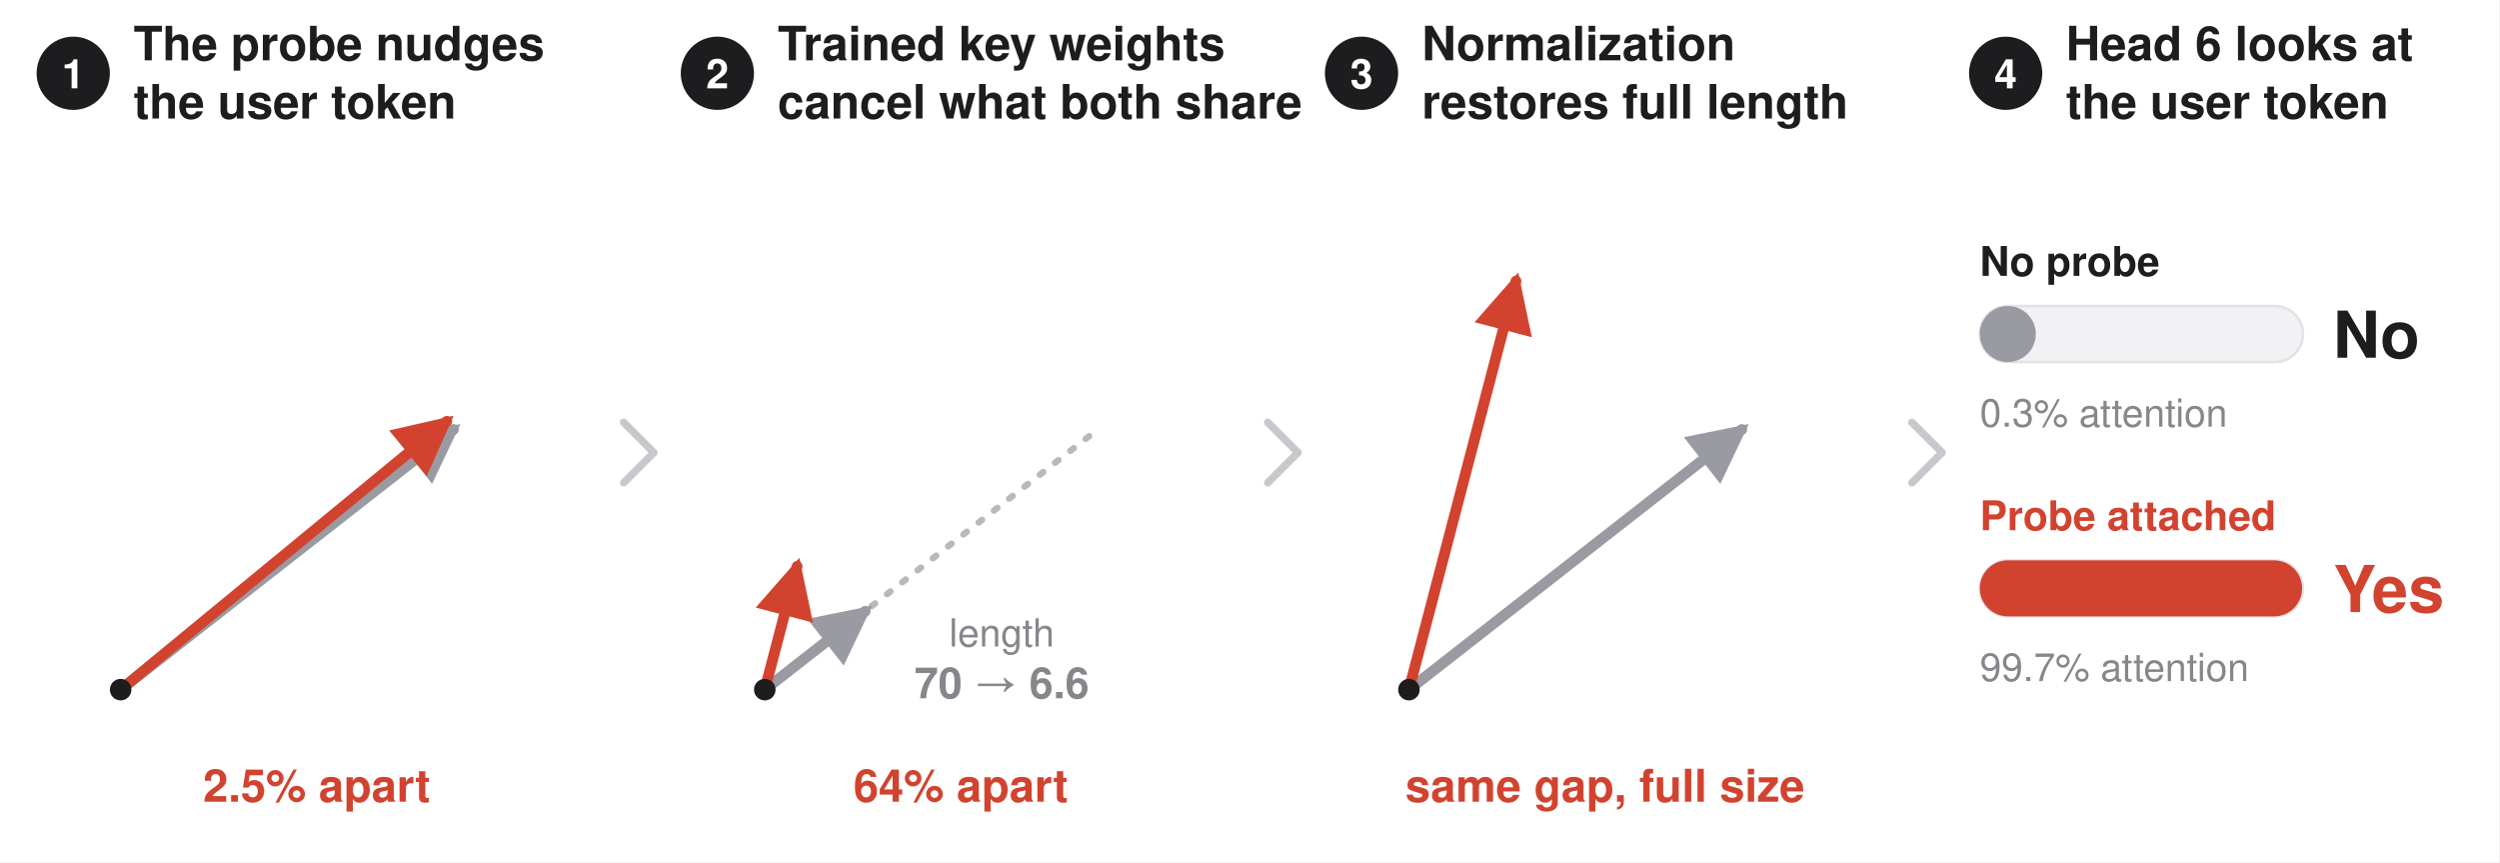
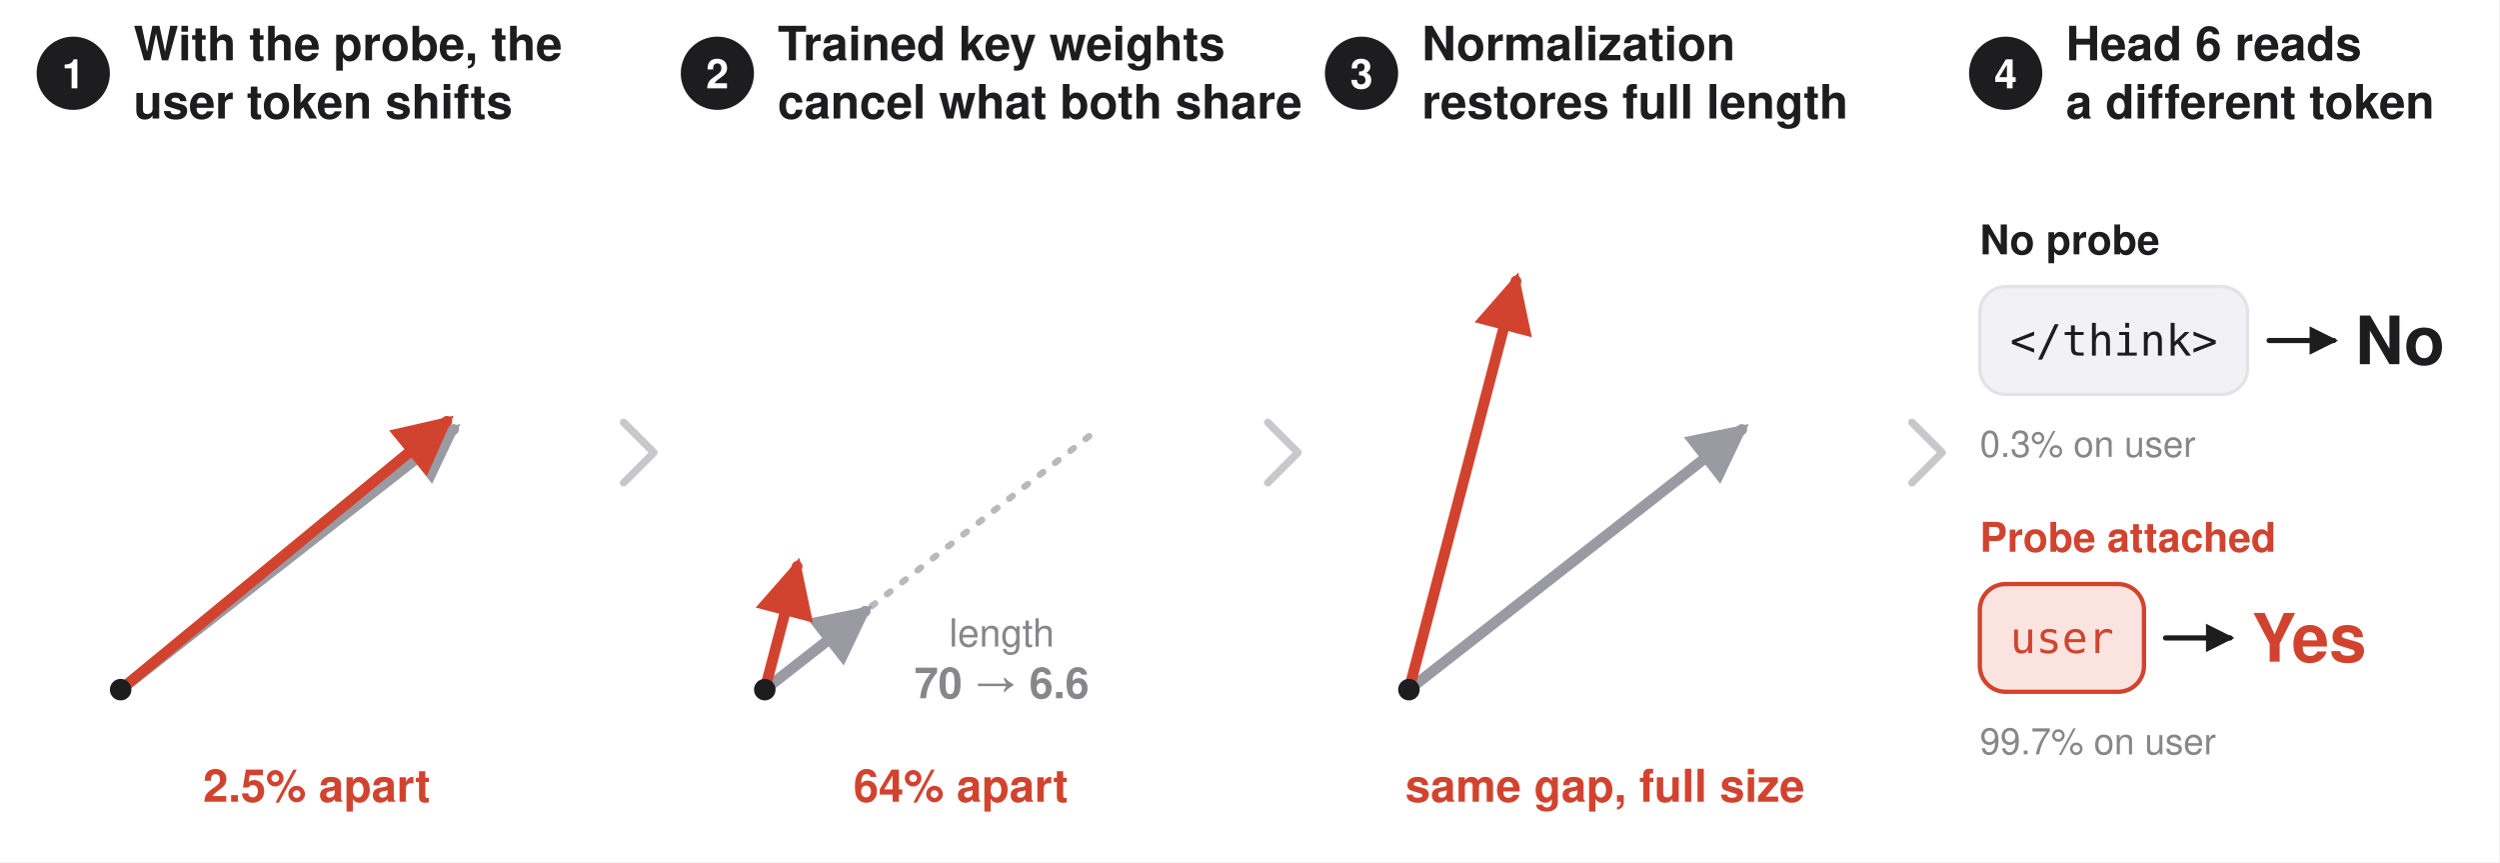
<svg xmlns="http://www.w3.org/2000/svg" width="1160" height="400" viewBox="0 0 1160 400">
  <defs>
    <filter id="shadow" x="-10%" y="-10%" width="120%" height="140%">
      <feGaussianBlur in="SourceAlpha" stdDeviation="7" />
      <feOffset dy="4" result="blur" />
      <feComponentTransfer>
        <feFuncA type="linear" slope="0.09" />
      </feComponentTransfer>
      <feMerge>
        <feMergeNode />
        <feMergeNode in="SourceGraphic" />
      </feMerge>
    </filter>
    <filter id="soft" x="-50%" y="-50%" width="200%" height="200%">
      <feGaussianBlur stdDeviation="6" />
    </filter>
  </defs>
  <rect width="100%" height="100%" fill="white" />
  <defs>
    <marker id="head-1D1D1F" viewBox="0 0 10 10" refX="8.5" refY="5" markerWidth="5.5" markerHeight="5.5" orient="auto">
      <path d="M0,0 L10,5 L0,10 z" fill="#1D1D1F" />
    </marker>
    <marker id="head-D2432F" viewBox="0 0 10 10" refX="8.5" refY="5" markerWidth="5.5" markerHeight="5.5" orient="auto">
      <path d="M0,0 L10,5 L0,10 z" fill="#D2432F" />
    </marker>
    <marker id="head-9A9AA2" viewBox="0 0 10 10" refX="8.5" refY="5" markerWidth="5.5" markerHeight="5.5" orient="auto">
      <path d="M0,0 L10,5 L0,10 z" fill="#9A9AA2" />
    </marker>
    <marker id="head-C7C7CC" viewBox="0 0 10 10" refX="8.5" refY="5" markerWidth="5.5" markerHeight="5.5" orient="auto">
      <path d="M0,0 L10,5 L0,10 z" fill="#C7C7CC" />
    </marker>
  </defs>
  <circle cx="34" cy="34" r="17" fill="#1D1D1F" />
  <text x="34.0" y="41.0" font-family="Helvetica Neue, Helvetica, Arial, sans-serif" font-size="19" font-weight="700" fill="white" text-anchor="middle">1</text>
-   <text x="62.0" y="28.0" font-family="Helvetica Neue, Helvetica, Arial, sans-serif" font-size="22" font-weight="700" fill="#1D1D1F" text-anchor="start">The probe nudges</text>
-   <text x="62.0" y="55.0" font-family="Helvetica Neue, Helvetica, Arial, sans-serif" font-size="22" font-weight="700" fill="#1D1D1F" text-anchor="start">the user token</text>
+   <text x="62.0" y="28.0" font-family="Helvetica Neue, Helvetica, Arial, sans-serif" font-size="22" font-weight="700" fill="#1D1D1F" text-anchor="start">With the probe, the</text>
+   <text x="62.0" y="55.0" font-family="Helvetica Neue, Helvetica, Arial, sans-serif" font-size="22" font-weight="700" fill="#1D1D1F" text-anchor="start">user token shifts</text>
  <text x="147.0" y="372.0" font-family="Helvetica Neue, Helvetica, Arial, sans-serif" font-size="21" font-weight="700" fill="#D2432F" text-anchor="middle">2.5% apart</text>
  <path d="M 289.5 196 L 303.5 210 L 289.5 224" fill="none" stroke="#C7C7CC" stroke-width="3.5" stroke-linecap="round" stroke-linejoin="round" />
  <circle cx="333" cy="34" r="17" fill="#1D1D1F" />
  <text x="333.0" y="41.0" font-family="Helvetica Neue, Helvetica, Arial, sans-serif" font-size="19" font-weight="700" fill="white" text-anchor="middle">2</text>
  <text x="361.0" y="28.0" font-family="Helvetica Neue, Helvetica, Arial, sans-serif" font-size="22" font-weight="700" fill="#1D1D1F" text-anchor="start">Trained key weights</text>
  <text x="361.0" y="55.0" font-family="Helvetica Neue, Helvetica, Arial, sans-serif" font-size="22" font-weight="700" fill="#1D1D1F" text-anchor="start">cancel what both share</text>
  <text x="446.0" y="372.0" font-family="Helvetica Neue, Helvetica, Arial, sans-serif" font-size="21" font-weight="700" fill="#D2432F" text-anchor="middle">64% apart</text>
  <path d="M 588.5 196 L 602.5 210 L 588.5 224" fill="none" stroke="#C7C7CC" stroke-width="3.5" stroke-linecap="round" stroke-linejoin="round" />
  <circle cx="632" cy="34" r="17" fill="#1D1D1F" />
  <text x="632.0" y="41.0" font-family="Helvetica Neue, Helvetica, Arial, sans-serif" font-size="19" font-weight="700" fill="white" text-anchor="middle">3</text>
  <text x="660.0" y="28.0" font-family="Helvetica Neue, Helvetica, Arial, sans-serif" font-size="22" font-weight="700" fill="#1D1D1F" text-anchor="start">Normalization</text>
  <text x="660.0" y="55.0" font-family="Helvetica Neue, Helvetica, Arial, sans-serif" font-size="22" font-weight="700" fill="#1D1D1F" text-anchor="start">restores full length</text>
  <text x="745.0" y="372.0" font-family="Helvetica Neue, Helvetica, Arial, sans-serif" font-size="21" font-weight="700" fill="#D2432F" text-anchor="middle">same gap, full size</text>
  <path d="M 887.5 196 L 901.5 210 L 887.5 224" fill="none" stroke="#C7C7CC" stroke-width="3.5" stroke-linecap="round" stroke-linejoin="round" />
  <circle cx="931" cy="34" r="17" fill="#1D1D1F" />
  <text x="931.0" y="41.0" font-family="Helvetica Neue, Helvetica, Arial, sans-serif" font-size="19" font-weight="700" fill="white" text-anchor="middle">4</text>
-   <text x="959.0" y="28.0" font-family="Helvetica Neue, Helvetica, Arial, sans-serif" font-size="22" font-weight="700" fill="#1D1D1F" text-anchor="start">Head 6 looks at</text>
-   <text x="959.0" y="55.0" font-family="Helvetica Neue, Helvetica, Arial, sans-serif" font-size="22" font-weight="700" fill="#1D1D1F" text-anchor="start">the user token</text>
+   <text x="959.0" y="28.0" font-family="Helvetica Neue, Helvetica, Arial, sans-serif" font-size="22" font-weight="700" fill="#1D1D1F" text-anchor="start">Head 6 reads</text>
+   <text x="959.0" y="55.0" font-family="Helvetica Neue, Helvetica, Arial, sans-serif" font-size="22" font-weight="700" fill="#1D1D1F" text-anchor="start">a different token</text>
  <line x1="56" y1="320" x2="210.5" y2="199.3" stroke="#9A9AA2" stroke-width="5" stroke-linecap="round" marker-end="url(#head-9A9AA2)" />
  <line x1="56" y1="320" x2="207.4" y2="195.5" stroke="#D2432F" stroke-width="5" stroke-linecap="round" marker-end="url(#head-D2432F)" />
  <circle cx="56" cy="320" r="5" fill="#1D1D1F" />
  <line x1="355" y1="320" x2="509.5" y2="199.3" stroke="#9A9AA2" stroke-width="3" stroke-dasharray="2 7" stroke-linecap="round" opacity="0.7" />
  <line x1="355" y1="320" x2="401.6" y2="283.6" stroke="#9A9AA2" stroke-width="5" stroke-linecap="round" marker-end="url(#head-9A9AA2)" />
  <line x1="355" y1="320" x2="370.0" y2="262.8" stroke="#D2432F" stroke-width="5" stroke-linecap="round" marker-end="url(#head-D2432F)" />
  <circle cx="355" cy="320" r="5" fill="#1D1D1F" />
  <text x="465.0" y="300.0" font-family="Helvetica Neue, Helvetica, Arial, sans-serif" font-size="18" font-weight="400" fill="#86868B" text-anchor="middle">length</text>
  <text x="465.0" y="324.0" font-family="Helvetica Neue, Helvetica, Arial, sans-serif" font-size="20" font-weight="700" fill="#86868B" text-anchor="middle">70 → 6.6</text>
  <line x1="654" y1="320" x2="808.5" y2="199.3" stroke="#9A9AA2" stroke-width="5" stroke-linecap="round" marker-end="url(#head-9A9AA2)" />
  <line x1="654" y1="320" x2="703.7" y2="130.4" stroke="#D2432F" stroke-width="5" stroke-linecap="round" marker-end="url(#head-D2432F)" />
  <circle cx="654" cy="320" r="5" fill="#1D1D1F" />
-   <text x="919.0" y="128.0" font-family="Helvetica Neue, Helvetica, Arial, sans-serif" font-size="19" font-weight="700" fill="#1D1D1F" text-anchor="start">No probe</text>
-   <rect x="919.0" y="142.0" width="150.0" height="26.0" rx="13" fill="#F2F2F5" stroke="#E2E2E7" stroke-width="1.2" />
-   <rect x="919.0" y="142.0" width="26.0" height="26.0" rx="13" fill="#9A9AA2" stroke="none" stroke-width="0" />
-   <text x="919.0" y="198.0" font-family="Helvetica Neue, Helvetica, Arial, sans-serif" font-size="18" font-weight="400" fill="#86868B" text-anchor="start">0.3% attention</text>
-   <text x="1083.0" y="166.0" font-family="Helvetica Neue, Helvetica, Arial, sans-serif" font-size="30" font-weight="700" fill="#1D1D1F" text-anchor="start">No</text>
-   <text x="919.0" y="246.0" font-family="Helvetica Neue, Helvetica, Arial, sans-serif" font-size="19" font-weight="700" fill="#D2432F" text-anchor="start">Probe attached</text>
-   <rect x="919.0" y="260.0" width="150.0" height="26.0" rx="13" fill="#F2F2F5" stroke="#E2E2E7" stroke-width="1.2" />
-   <rect x="919.0" y="260.0" width="149.6" height="26.0" rx="13" fill="#D2432F" stroke="none" stroke-width="0" />
-   <text x="919.0" y="316.0" font-family="Helvetica Neue, Helvetica, Arial, sans-serif" font-size="18" font-weight="400" fill="#86868B" text-anchor="start">99.7% attention</text>
-   <text x="1083.0" y="284.0" font-family="Helvetica Neue, Helvetica, Arial, sans-serif" font-size="30" font-weight="700" fill="#D2432F" text-anchor="start">Yes</text>
+   <text x="919.0" y="118.0" font-family="Helvetica Neue, Helvetica, Arial, sans-serif" font-size="19" font-weight="700" fill="#1D1D1F" text-anchor="start">No probe</text>
+   <rect x="919.0" y="133.0" width="124.3" height="50.0" rx="12" fill="#F2F2F5" stroke="#E2E2E7" stroke-width="1.5" />
+   <text x="981.2" y="165.0" font-family="Menlo, SF Mono, DejaVu Sans Mono, monospace" font-size="20" font-weight="400" fill="#1D1D1F" text-anchor="middle">&lt;/think&gt;</text>
+   <line x1="1053.3" y1="158.0" x2="1083.3" y2="158.0" stroke="#1D1D1F" stroke-width="2.4" stroke-linecap="round" marker-end="url(#head-1D1D1F)" />
+   <text x="1093.3" y="169.0" font-family="Helvetica Neue, Helvetica, Arial, sans-serif" font-size="31" font-weight="700" fill="#1D1D1F" text-anchor="start">No</text>
+   <text x="919.0" y="212.0" font-family="Helvetica Neue, Helvetica, Arial, sans-serif" font-size="17" font-weight="400" fill="#86868B" text-anchor="start">0.3% on user</text>
+   <text x="919.0" y="256.0" font-family="Helvetica Neue, Helvetica, Arial, sans-serif" font-size="19" font-weight="700" fill="#D2432F" text-anchor="start">Probe attached</text>
+   <rect x="919.0" y="271.0" width="76.2" height="50.0" rx="12" fill="#FBE4DF" stroke="#D2432F" stroke-width="2" />
+   <text x="957.1" y="303.0" font-family="Menlo, SF Mono, DejaVu Sans Mono, monospace" font-size="20" font-weight="400" fill="#D2432F" text-anchor="middle">user</text>
+   <line x1="1005.2" y1="296.0" x2="1035.2" y2="296.0" stroke="#1D1D1F" stroke-width="2.4" stroke-linecap="round" marker-end="url(#head-1D1D1F)" />
+   <text x="1045.2" y="307.0" font-family="Helvetica Neue, Helvetica, Arial, sans-serif" font-size="31" font-weight="700" fill="#D2432F" text-anchor="start">Yes</text>
+   <text x="919.0" y="350.0" font-family="Helvetica Neue, Helvetica, Arial, sans-serif" font-size="17" font-weight="400" fill="#86868B" text-anchor="start">99.7% on user</text>
</svg>
